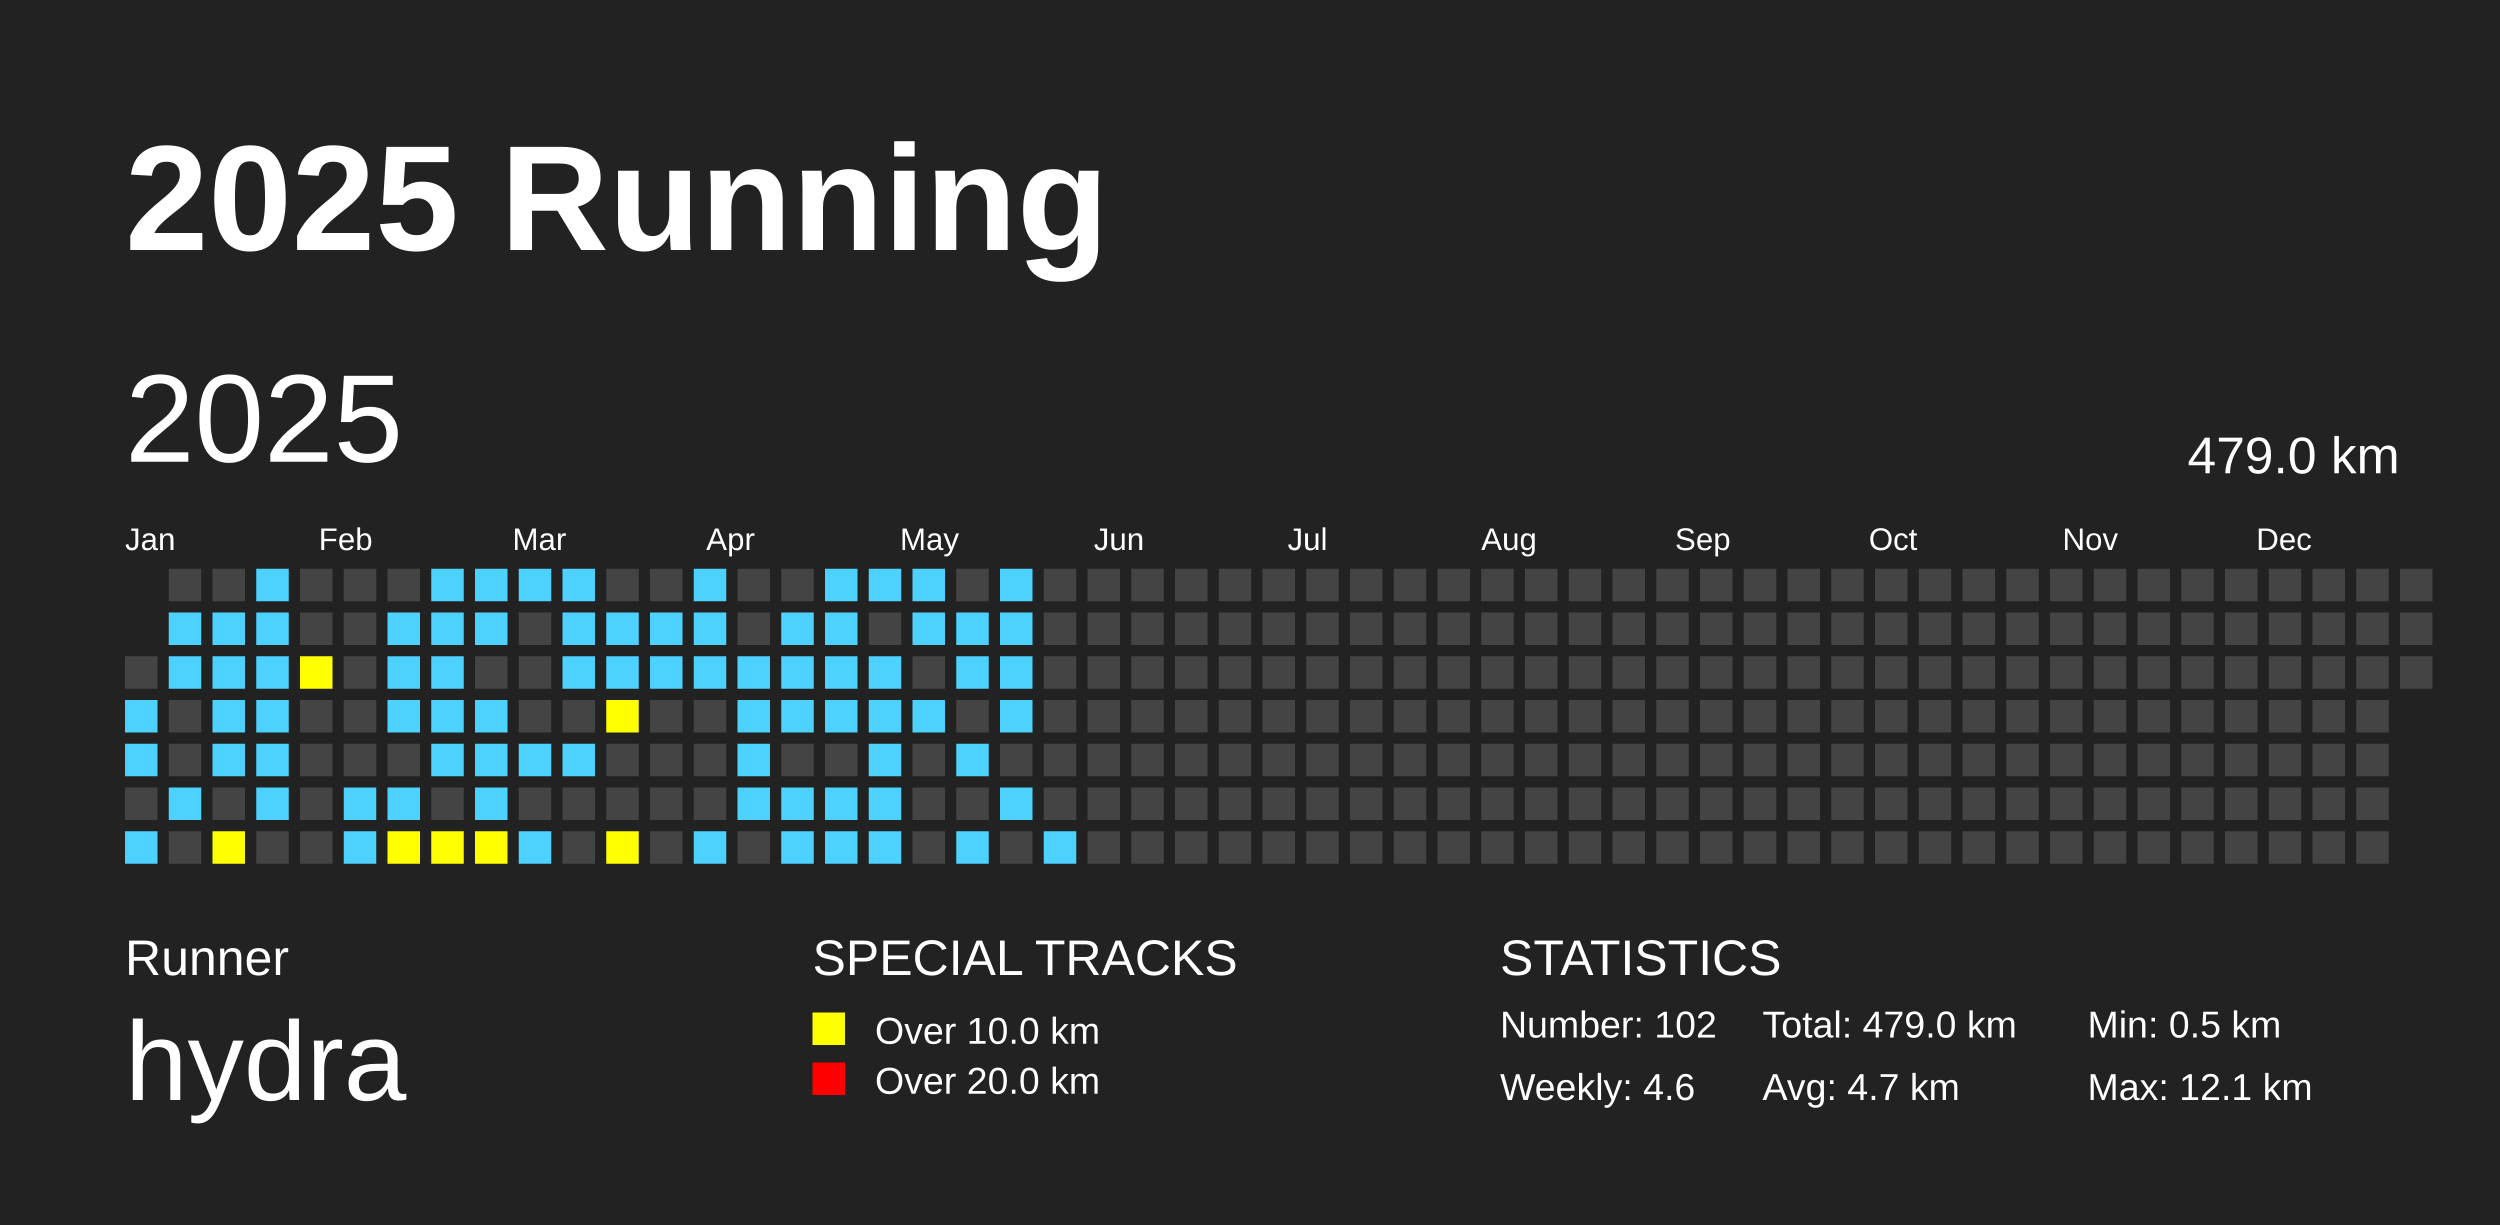
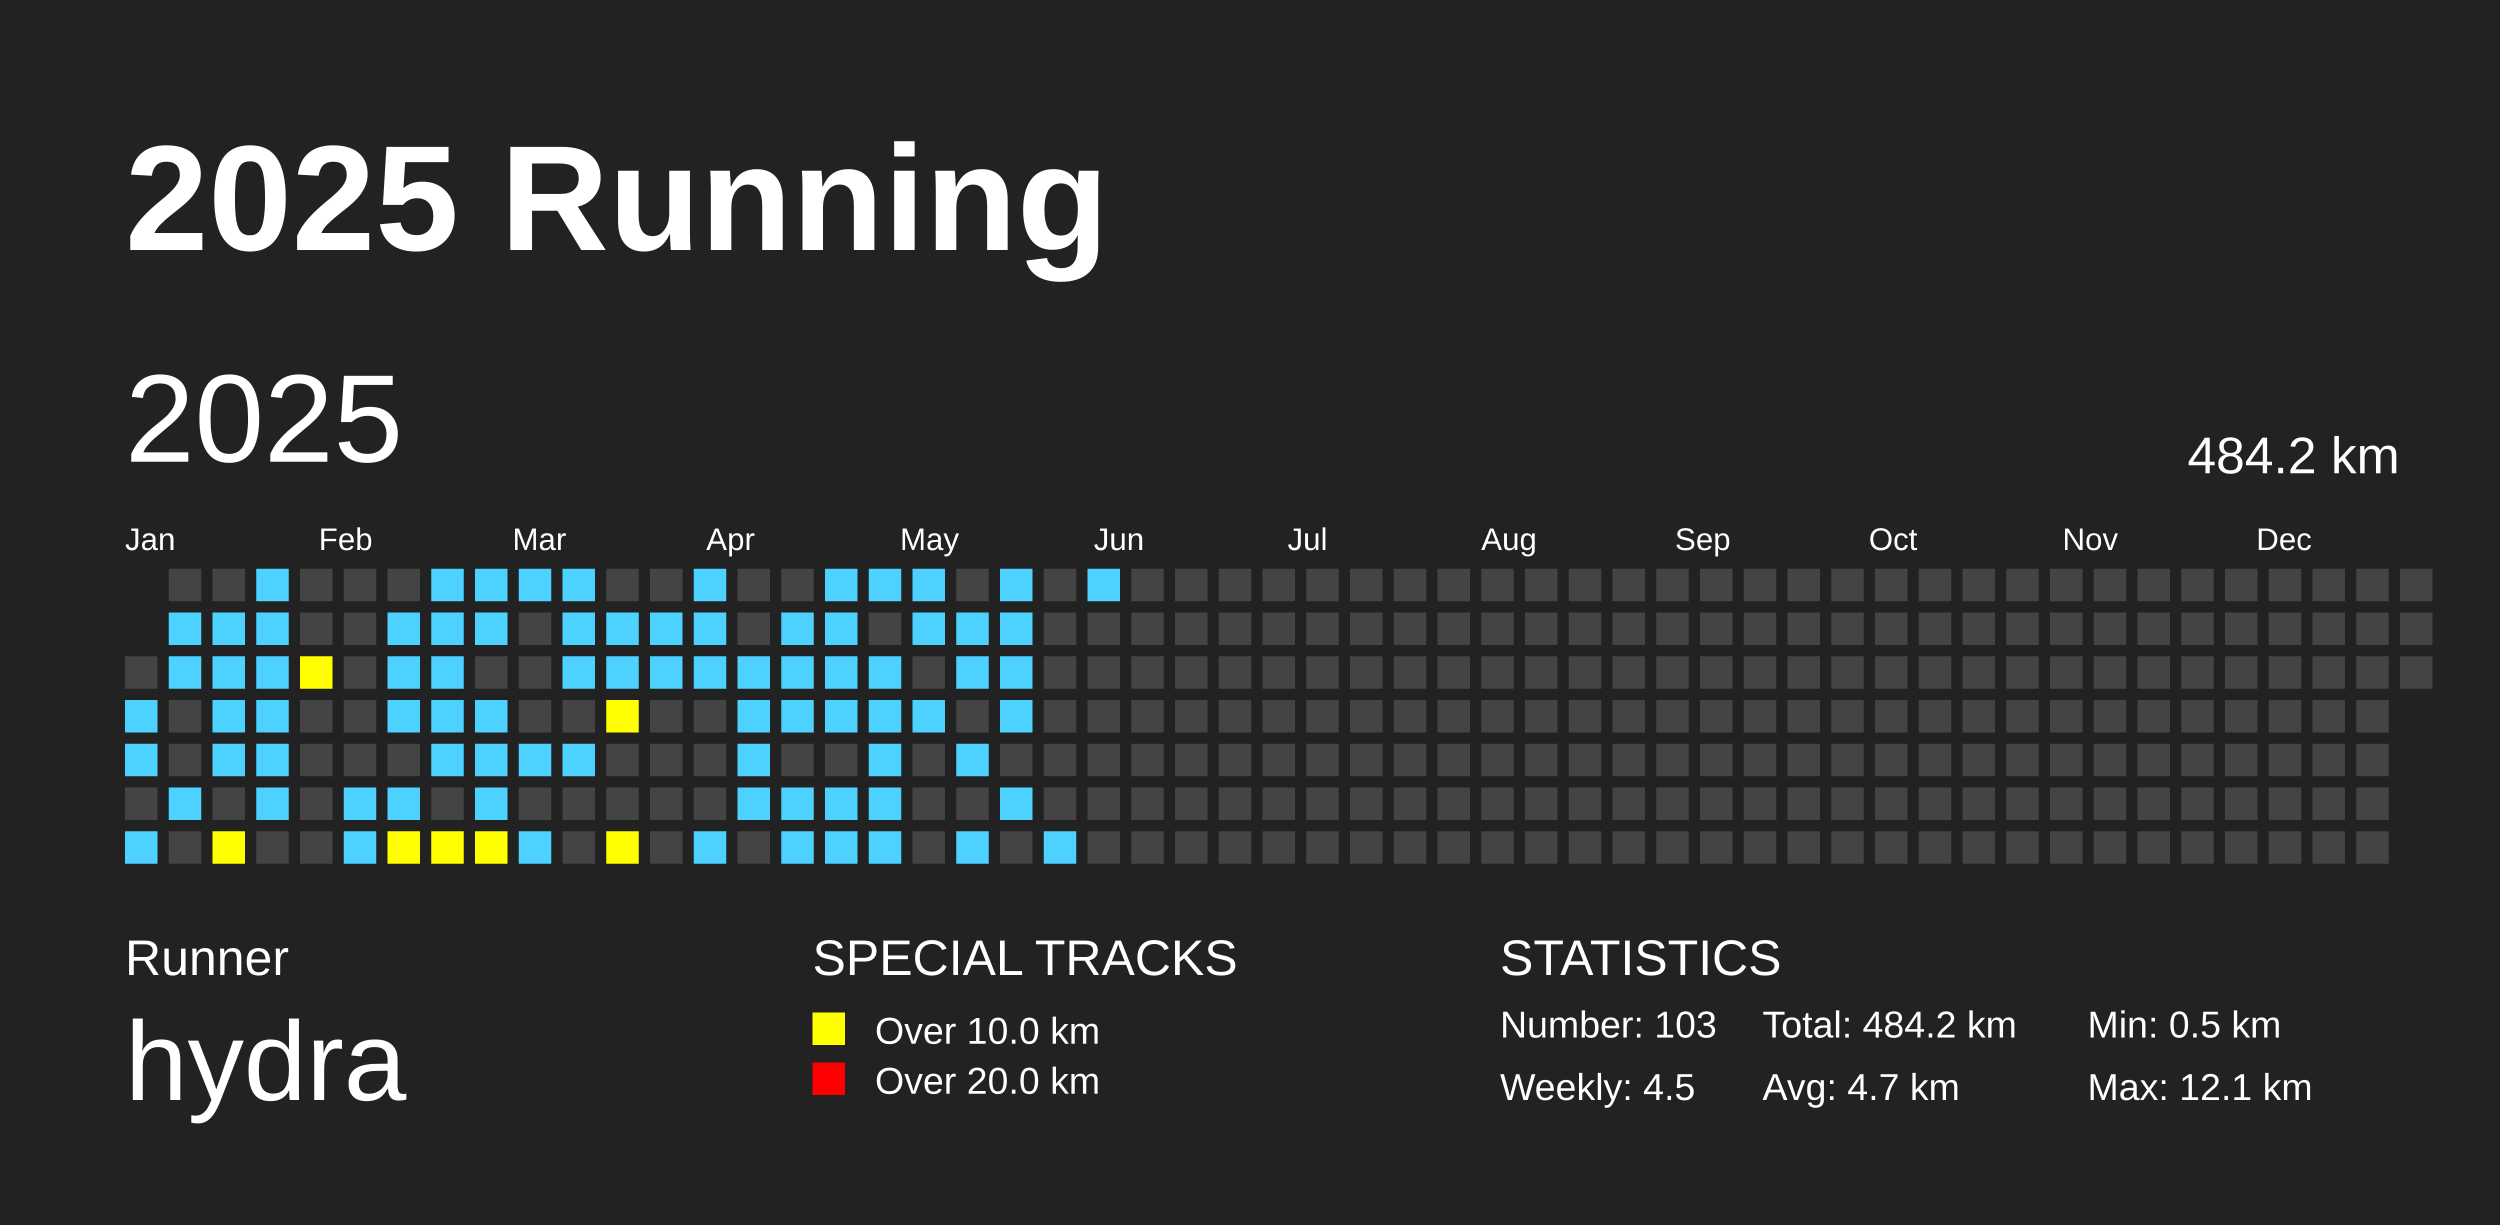
<svg xmlns="http://www.w3.org/2000/svg" baseProfile="full" height="98mm" version="1.1" viewBox="0,0,200,98" width="200mm">
  <defs />
  <rect fill="#222222" height="98" width="200" x="0" y="0" />
  <text fill="#FFFFFF" style="font-size:12px; font-family:Arial; font-weight:bold;" x="10" y="20">2025 Running</text>
  <text fill="#FFFFFF" style="font-size:4px; font-family:Arial" x="10" y="78">Runner</text>
  <text fill="#FFFFFF" style="font-size:9px; font-family:Arial" x="10" y="88">hydra</text>
  <text fill="#FFFFFF" style="font-size:4px; font-family:Arial" x="65" y="78">SPECIAL TRACKS</text>
  <rect fill="yellow" height="2.6" width="2.6" x="65" y="81" />
  <text fill="#FFFFFF" style="font-size:3px; font-family:Arial" x="70" y="83.5">Over 10.0 km</text>
  <rect fill="red" height="2.6" width="2.6" x="65" y="85" />
  <text fill="#FFFFFF" style="font-size:3px; font-family:Arial" x="70" y="87.5">Over 20.0 km</text>
  <text fill="#FFFFFF" style="font-size:4px; font-family:Arial" x="120" y="78">STATISTICS</text>
-   <text fill="#FFFFFF" style="font-size:3px; font-family:Arial" x="120" y="83">Number: 102</text>
-   <text fill="#FFFFFF" style="font-size:3px; font-family:Arial" x="120" y="88">Weekly: 4.6</text>
-   <text fill="#FFFFFF" style="font-size:3px; font-family:Arial" x="141" y="83">Total: 479.0 km</text>
+   <text fill="#FFFFFF" style="font-size:3px; font-family:Arial" x="120" y="83">Number: 103</text>
+   <text fill="#FFFFFF" style="font-size:3px; font-family:Arial" x="120" y="88">Weekly: 4.5</text>
+   <text fill="#FFFFFF" style="font-size:3px; font-family:Arial" x="141" y="83">Total: 484.2 km</text>
  <text fill="#FFFFFF" style="font-size:3px; font-family:Arial" x="141" y="88">Avg: 4.7 km</text>
  <text fill="#FFFFFF" style="font-size:3px; font-family:Arial" x="167" y="83">Min: 0.5 km</text>
  <text fill="#FFFFFF" style="font-size:3px; font-family:Arial" x="167" y="88">Max: 12.1 km</text>
  <text dominant-baseline="hanging" fill="#FFFFFF" style="font-size:10.0px; font-family:Arial;" x="10" y="30">2025</text>
-   <text dominant-baseline="hanging" fill="#FFFFFF" style="font-size:4.125px; font-family:Arial;" x="175" y="35">479.0 km</text>
+   <text dominant-baseline="hanging" fill="#FFFFFF" style="font-size:4.125px; font-family:Arial;" x="175" y="35">484.2 km</text>
  <text fill="#FFFFFF" style="font-size:2.5px; font-family:Arial" x="10.0" y="44">Jan</text>
  <text fill="#FFFFFF" style="font-size:2.5px; font-family:Arial" x="25.5" y="44">Feb</text>
  <text fill="#FFFFFF" style="font-size:2.5px; font-family:Arial" x="41.0" y="44">Mar</text>
  <text fill="#FFFFFF" style="font-size:2.5px; font-family:Arial" x="56.5" y="44">Apr</text>
  <text fill="#FFFFFF" style="font-size:2.5px; font-family:Arial" x="72.0" y="44">May</text>
  <text fill="#FFFFFF" style="font-size:2.5px; font-family:Arial" x="87.5" y="44">Jun</text>
  <text fill="#FFFFFF" style="font-size:2.5px; font-family:Arial" x="103.0" y="44">Jul</text>
  <text fill="#FFFFFF" style="font-size:2.5px; font-family:Arial" x="118.5" y="44">Aug</text>
  <text fill="#FFFFFF" style="font-size:2.5px; font-family:Arial" x="134.0" y="44">Sep</text>
  <text fill="#FFFFFF" style="font-size:2.5px; font-family:Arial" x="149.5" y="44">Oct</text>
  <text fill="#FFFFFF" style="font-size:2.5px; font-family:Arial" x="165.0" y="44">Nov</text>
  <text fill="#FFFFFF" style="font-size:2.5px; font-family:Arial" x="180.5" y="44">Dec</text>
  <rect fill="#444444" height="2.6" width="2.6" x="10.0" y="52.5" />
  <rect fill="#4DD2FF" height="2.6" width="2.6" x="10.0" y="56.0" />
  <rect fill="#4DD2FF" height="2.6" width="2.6" x="10.0" y="59.5" />
  <rect fill="#444444" height="2.6" width="2.6" x="10.0" y="63.0" />
  <rect fill="#4DD2FF" height="2.6" width="2.6" x="10.0" y="66.5" />
  <rect fill="#444444" height="2.6" width="2.6" x="13.5" y="45.5" />
  <rect fill="#4DD2FF" height="2.6" width="2.6" x="13.5" y="49.0" />
  <rect fill="#4DD2FF" height="2.6" width="2.6" x="13.5" y="52.5" />
  <rect fill="#444444" height="2.6" width="2.6" x="13.5" y="56.0" />
  <rect fill="#444444" height="2.6" width="2.6" x="13.5" y="59.5" />
  <rect fill="#4DD2FF" height="2.6" width="2.6" x="13.5" y="63.0" />
  <rect fill="#444444" height="2.6" width="2.6" x="13.5" y="66.5" />
  <rect fill="#444444" height="2.6" width="2.6" x="17.0" y="45.5" />
  <rect fill="#4DD2FF" height="2.6" width="2.6" x="17.0" y="49.0" />
  <rect fill="#4DD2FF" height="2.6" width="2.6" x="17.0" y="52.5" />
  <rect fill="#4DD2FF" height="2.6" width="2.6" x="17.0" y="56.0" />
  <rect fill="#4DD2FF" height="2.6" width="2.6" x="17.0" y="59.5" />
  <rect fill="#444444" height="2.6" width="2.6" x="17.0" y="63.0" />
  <rect fill="yellow" height="2.6" width="2.6" x="17.0" y="66.5" />
  <rect fill="#4DD2FF" height="2.6" width="2.6" x="20.5" y="45.5" />
  <rect fill="#4DD2FF" height="2.6" width="2.6" x="20.5" y="49.0" />
  <rect fill="#4DD2FF" height="2.6" width="2.6" x="20.5" y="52.5" />
  <rect fill="#4DD2FF" height="2.6" width="2.6" x="20.5" y="56.0" />
  <rect fill="#4DD2FF" height="2.6" width="2.6" x="20.5" y="59.5" />
  <rect fill="#4DD2FF" height="2.6" width="2.6" x="20.5" y="63.0" />
  <rect fill="#444444" height="2.6" width="2.6" x="20.5" y="66.5" />
  <rect fill="#444444" height="2.6" width="2.6" x="24.0" y="45.5" />
  <rect fill="#444444" height="2.6" width="2.6" x="24.0" y="49.0" />
  <rect fill="yellow" height="2.6" width="2.6" x="24.0" y="52.5" />
  <rect fill="#444444" height="2.6" width="2.6" x="24.0" y="56.0" />
  <rect fill="#444444" height="2.6" width="2.6" x="24.0" y="59.5" />
  <rect fill="#444444" height="2.6" width="2.6" x="24.0" y="63.0" />
  <rect fill="#444444" height="2.6" width="2.6" x="24.0" y="66.5" />
  <rect fill="#444444" height="2.6" width="2.6" x="27.5" y="45.5" />
  <rect fill="#444444" height="2.6" width="2.6" x="27.5" y="49.0" />
  <rect fill="#444444" height="2.6" width="2.6" x="27.5" y="52.5" />
  <rect fill="#444444" height="2.6" width="2.6" x="27.5" y="56.0" />
  <rect fill="#444444" height="2.6" width="2.6" x="27.5" y="59.5" />
  <rect fill="#4DD2FF" height="2.6" width="2.6" x="27.5" y="63.0" />
  <rect fill="#4DD2FF" height="2.6" width="2.6" x="27.5" y="66.5" />
  <rect fill="#444444" height="2.6" width="2.6" x="31.0" y="45.5" />
  <rect fill="#4DD2FF" height="2.6" width="2.6" x="31.0" y="49.0" />
  <rect fill="#4DD2FF" height="2.6" width="2.6" x="31.0" y="52.5" />
  <rect fill="#4DD2FF" height="2.6" width="2.6" x="31.0" y="56.0" />
  <rect fill="#444444" height="2.6" width="2.6" x="31.0" y="59.5" />
  <rect fill="#4DD2FF" height="2.6" width="2.6" x="31.0" y="63.0" />
  <rect fill="yellow" height="2.6" width="2.6" x="31.0" y="66.5" />
  <rect fill="#4DD2FF" height="2.6" width="2.6" x="34.5" y="45.5" />
  <rect fill="#4DD2FF" height="2.6" width="2.6" x="34.5" y="49.0" />
  <rect fill="#4DD2FF" height="2.6" width="2.6" x="34.5" y="52.5" />
  <rect fill="#4DD2FF" height="2.6" width="2.6" x="34.5" y="56.0" />
  <rect fill="#4DD2FF" height="2.6" width="2.6" x="34.5" y="59.5" />
  <rect fill="#444444" height="2.6" width="2.6" x="34.5" y="63.0" />
  <rect fill="yellow" height="2.6" width="2.6" x="34.5" y="66.5" />
  <rect fill="#4DD2FF" height="2.6" width="2.6" x="38.0" y="45.5" />
  <rect fill="#4DD2FF" height="2.6" width="2.6" x="38.0" y="49.0" />
  <rect fill="#444444" height="2.6" width="2.6" x="38.0" y="52.5" />
  <rect fill="#4DD2FF" height="2.6" width="2.6" x="38.0" y="56.0" />
  <rect fill="#4DD2FF" height="2.6" width="2.6" x="38.0" y="59.5" />
  <rect fill="#4DD2FF" height="2.6" width="2.6" x="38.0" y="63.0" />
  <rect fill="yellow" height="2.6" width="2.6" x="38.0" y="66.5" />
  <rect fill="#4DD2FF" height="2.6" width="2.6" x="41.5" y="45.5" />
  <rect fill="#444444" height="2.6" width="2.6" x="41.5" y="49.0" />
  <rect fill="#444444" height="2.6" width="2.6" x="41.5" y="52.5" />
  <rect fill="#444444" height="2.6" width="2.6" x="41.5" y="56.0" />
  <rect fill="#4DD2FF" height="2.6" width="2.6" x="41.5" y="59.5" />
  <rect fill="#444444" height="2.6" width="2.6" x="41.5" y="63.0" />
  <rect fill="#4DD2FF" height="2.6" width="2.6" x="41.5" y="66.5" />
  <rect fill="#4DD2FF" height="2.6" width="2.6" x="45.0" y="45.5" />
  <rect fill="#4DD2FF" height="2.6" width="2.6" x="45.0" y="49.0" />
  <rect fill="#4DD2FF" height="2.6" width="2.6" x="45.0" y="52.5" />
  <rect fill="#444444" height="2.6" width="2.6" x="45.0" y="56.0" />
  <rect fill="#4DD2FF" height="2.6" width="2.6" x="45.0" y="59.5" />
  <rect fill="#444444" height="2.6" width="2.6" x="45.0" y="63.0" />
  <rect fill="#444444" height="2.6" width="2.6" x="45.0" y="66.5" />
  <rect fill="#444444" height="2.6" width="2.6" x="48.5" y="45.5" />
  <rect fill="#4DD2FF" height="2.6" width="2.6" x="48.5" y="49.0" />
  <rect fill="#4DD2FF" height="2.6" width="2.6" x="48.5" y="52.5" />
  <rect fill="yellow" height="2.6" width="2.6" x="48.5" y="56.0" />
  <rect fill="#444444" height="2.6" width="2.6" x="48.5" y="59.5" />
  <rect fill="#444444" height="2.6" width="2.6" x="48.5" y="63.0" />
  <rect fill="yellow" height="2.6" width="2.6" x="48.5" y="66.5" />
  <rect fill="#444444" height="2.6" width="2.6" x="52.0" y="45.5" />
  <rect fill="#4DD2FF" height="2.6" width="2.6" x="52.0" y="49.0" />
  <rect fill="#4DD2FF" height="2.6" width="2.6" x="52.0" y="52.5" />
  <rect fill="#444444" height="2.6" width="2.6" x="52.0" y="56.0" />
  <rect fill="#444444" height="2.6" width="2.6" x="52.0" y="59.5" />
  <rect fill="#444444" height="2.6" width="2.6" x="52.0" y="63.0" />
  <rect fill="#444444" height="2.6" width="2.6" x="52.0" y="66.5" />
  <rect fill="#4DD2FF" height="2.6" width="2.6" x="55.5" y="45.5" />
  <rect fill="#4DD2FF" height="2.6" width="2.6" x="55.5" y="49.0" />
  <rect fill="#4DD2FF" height="2.6" width="2.6" x="55.5" y="52.5" />
  <rect fill="#444444" height="2.6" width="2.6" x="55.5" y="56.0" />
  <rect fill="#444444" height="2.6" width="2.6" x="55.5" y="59.5" />
  <rect fill="#444444" height="2.6" width="2.6" x="55.5" y="63.0" />
  <rect fill="#4DD2FF" height="2.6" width="2.6" x="55.5" y="66.5" />
  <rect fill="#444444" height="2.6" width="2.6" x="59.0" y="45.5" />
  <rect fill="#444444" height="2.6" width="2.6" x="59.0" y="49.0" />
  <rect fill="#4DD2FF" height="2.6" width="2.6" x="59.0" y="52.5" />
  <rect fill="#4DD2FF" height="2.6" width="2.6" x="59.0" y="56.0" />
  <rect fill="#4DD2FF" height="2.6" width="2.6" x="59.0" y="59.5" />
  <rect fill="#4DD2FF" height="2.6" width="2.6" x="59.0" y="63.0" />
  <rect fill="#444444" height="2.6" width="2.6" x="59.0" y="66.5" />
  <rect fill="#444444" height="2.6" width="2.6" x="62.5" y="45.5" />
  <rect fill="#4DD2FF" height="2.6" width="2.6" x="62.5" y="49.0" />
  <rect fill="#4DD2FF" height="2.6" width="2.6" x="62.5" y="52.5" />
  <rect fill="#4DD2FF" height="2.6" width="2.6" x="62.5" y="56.0" />
  <rect fill="#444444" height="2.6" width="2.6" x="62.5" y="59.5" />
  <rect fill="#4DD2FF" height="2.6" width="2.6" x="62.5" y="63.0" />
  <rect fill="#4DD2FF" height="2.6" width="2.6" x="62.5" y="66.5" />
  <rect fill="#4DD2FF" height="2.6" width="2.6" x="66.0" y="45.5" />
  <rect fill="#4DD2FF" height="2.6" width="2.6" x="66.0" y="49.0" />
  <rect fill="#4DD2FF" height="2.6" width="2.6" x="66.0" y="52.5" />
  <rect fill="#4DD2FF" height="2.6" width="2.6" x="66.0" y="56.0" />
  <rect fill="#444444" height="2.6" width="2.6" x="66.0" y="59.5" />
  <rect fill="#4DD2FF" height="2.6" width="2.6" x="66.0" y="63.0" />
  <rect fill="#4DD2FF" height="2.6" width="2.6" x="66.0" y="66.5" />
  <rect fill="#4DD2FF" height="2.6" width="2.6" x="69.5" y="45.5" />
  <rect fill="#444444" height="2.6" width="2.6" x="69.5" y="49.0" />
  <rect fill="#4DD2FF" height="2.6" width="2.6" x="69.5" y="52.5" />
  <rect fill="#4DD2FF" height="2.6" width="2.6" x="69.5" y="56.0" />
  <rect fill="#4DD2FF" height="2.6" width="2.6" x="69.5" y="59.5" />
  <rect fill="#4DD2FF" height="2.6" width="2.6" x="69.5" y="63.0" />
  <rect fill="#4DD2FF" height="2.6" width="2.6" x="69.5" y="66.5" />
  <rect fill="#4DD2FF" height="2.6" width="2.6" x="73.0" y="45.5" />
  <rect fill="#4DD2FF" height="2.6" width="2.6" x="73.0" y="49.0" />
  <rect fill="#444444" height="2.6" width="2.6" x="73.0" y="52.5" />
  <rect fill="#4DD2FF" height="2.6" width="2.6" x="73.0" y="56.0" />
  <rect fill="#444444" height="2.6" width="2.6" x="73.0" y="59.5" />
  <rect fill="#444444" height="2.6" width="2.6" x="73.0" y="63.0" />
  <rect fill="#444444" height="2.6" width="2.6" x="73.0" y="66.5" />
  <rect fill="#444444" height="2.6" width="2.6" x="76.5" y="45.5" />
  <rect fill="#4DD2FF" height="2.6" width="2.6" x="76.5" y="49.0" />
  <rect fill="#4DD2FF" height="2.6" width="2.6" x="76.5" y="52.5" />
  <rect fill="#444444" height="2.6" width="2.6" x="76.5" y="56.0" />
  <rect fill="#4DD2FF" height="2.6" width="2.6" x="76.5" y="59.5" />
  <rect fill="#444444" height="2.6" width="2.6" x="76.5" y="63.0" />
  <rect fill="#4DD2FF" height="2.6" width="2.6" x="76.5" y="66.5" />
  <rect fill="#4DD2FF" height="2.6" width="2.6" x="80.0" y="45.5" />
  <rect fill="#4DD2FF" height="2.6" width="2.6" x="80.0" y="49.0" />
  <rect fill="#4DD2FF" height="2.6" width="2.6" x="80.0" y="52.5" />
  <rect fill="#4DD2FF" height="2.6" width="2.6" x="80.0" y="56.0" />
  <rect fill="#444444" height="2.6" width="2.6" x="80.0" y="59.5" />
  <rect fill="#4DD2FF" height="2.6" width="2.6" x="80.0" y="63.0" />
  <rect fill="#444444" height="2.6" width="2.6" x="80.0" y="66.5" />
  <rect fill="#444444" height="2.6" width="2.6" x="83.5" y="45.5" />
  <rect fill="#444444" height="2.6" width="2.6" x="83.5" y="49.0" />
  <rect fill="#444444" height="2.6" width="2.6" x="83.5" y="52.5" />
  <rect fill="#444444" height="2.6" width="2.6" x="83.5" y="56.0" />
  <rect fill="#444444" height="2.6" width="2.6" x="83.5" y="59.5" />
  <rect fill="#444444" height="2.6" width="2.6" x="83.5" y="63.0" />
  <rect fill="#4DD2FF" height="2.6" width="2.6" x="83.5" y="66.5" />
-   <rect fill="#444444" height="2.6" width="2.6" x="87.0" y="45.5" />
+   <rect fill="#4DD2FF" height="2.6" width="2.6" x="87.0" y="45.5" />
  <rect fill="#444444" height="2.6" width="2.6" x="87.0" y="49.0" />
  <rect fill="#444444" height="2.6" width="2.6" x="87.0" y="52.5" />
  <rect fill="#444444" height="2.6" width="2.6" x="87.0" y="56.0" />
  <rect fill="#444444" height="2.6" width="2.6" x="87.0" y="59.5" />
  <rect fill="#444444" height="2.6" width="2.6" x="87.0" y="63.0" />
  <rect fill="#444444" height="2.6" width="2.6" x="87.0" y="66.5" />
  <rect fill="#444444" height="2.6" width="2.6" x="90.5" y="45.5" />
  <rect fill="#444444" height="2.6" width="2.6" x="90.5" y="49.0" />
  <rect fill="#444444" height="2.6" width="2.6" x="90.5" y="52.5" />
  <rect fill="#444444" height="2.6" width="2.6" x="90.5" y="56.0" />
  <rect fill="#444444" height="2.6" width="2.6" x="90.5" y="59.5" />
  <rect fill="#444444" height="2.6" width="2.6" x="90.5" y="63.0" />
  <rect fill="#444444" height="2.6" width="2.6" x="90.5" y="66.5" />
  <rect fill="#444444" height="2.6" width="2.6" x="94.0" y="45.5" />
  <rect fill="#444444" height="2.6" width="2.6" x="94.0" y="49.0" />
  <rect fill="#444444" height="2.6" width="2.6" x="94.0" y="52.5" />
  <rect fill="#444444" height="2.6" width="2.6" x="94.0" y="56.0" />
  <rect fill="#444444" height="2.6" width="2.6" x="94.0" y="59.5" />
  <rect fill="#444444" height="2.6" width="2.6" x="94.0" y="63.0" />
  <rect fill="#444444" height="2.6" width="2.6" x="94.0" y="66.5" />
  <rect fill="#444444" height="2.6" width="2.6" x="97.5" y="45.5" />
  <rect fill="#444444" height="2.6" width="2.6" x="97.5" y="49.0" />
  <rect fill="#444444" height="2.6" width="2.6" x="97.5" y="52.5" />
  <rect fill="#444444" height="2.6" width="2.6" x="97.5" y="56.0" />
  <rect fill="#444444" height="2.6" width="2.6" x="97.5" y="59.5" />
  <rect fill="#444444" height="2.6" width="2.6" x="97.5" y="63.0" />
  <rect fill="#444444" height="2.6" width="2.6" x="97.5" y="66.5" />
  <rect fill="#444444" height="2.6" width="2.6" x="101.0" y="45.5" />
  <rect fill="#444444" height="2.6" width="2.6" x="101.0" y="49.0" />
  <rect fill="#444444" height="2.6" width="2.6" x="101.0" y="52.5" />
  <rect fill="#444444" height="2.6" width="2.6" x="101.0" y="56.0" />
  <rect fill="#444444" height="2.6" width="2.6" x="101.0" y="59.5" />
  <rect fill="#444444" height="2.6" width="2.6" x="101.0" y="63.0" />
  <rect fill="#444444" height="2.6" width="2.6" x="101.0" y="66.5" />
  <rect fill="#444444" height="2.6" width="2.6" x="104.5" y="45.5" />
  <rect fill="#444444" height="2.6" width="2.6" x="104.5" y="49.0" />
  <rect fill="#444444" height="2.6" width="2.6" x="104.5" y="52.5" />
  <rect fill="#444444" height="2.6" width="2.6" x="104.5" y="56.0" />
  <rect fill="#444444" height="2.6" width="2.6" x="104.5" y="59.5" />
  <rect fill="#444444" height="2.6" width="2.6" x="104.5" y="63.0" />
  <rect fill="#444444" height="2.6" width="2.6" x="104.5" y="66.5" />
  <rect fill="#444444" height="2.6" width="2.6" x="108.0" y="45.5" />
  <rect fill="#444444" height="2.6" width="2.6" x="108.0" y="49.0" />
  <rect fill="#444444" height="2.6" width="2.6" x="108.0" y="52.5" />
  <rect fill="#444444" height="2.6" width="2.6" x="108.0" y="56.0" />
  <rect fill="#444444" height="2.6" width="2.6" x="108.0" y="59.5" />
  <rect fill="#444444" height="2.6" width="2.6" x="108.0" y="63.0" />
  <rect fill="#444444" height="2.6" width="2.6" x="108.0" y="66.5" />
  <rect fill="#444444" height="2.6" width="2.6" x="111.5" y="45.5" />
  <rect fill="#444444" height="2.6" width="2.6" x="111.5" y="49.0" />
  <rect fill="#444444" height="2.6" width="2.6" x="111.5" y="52.5" />
  <rect fill="#444444" height="2.6" width="2.6" x="111.5" y="56.0" />
  <rect fill="#444444" height="2.6" width="2.6" x="111.5" y="59.5" />
  <rect fill="#444444" height="2.6" width="2.6" x="111.5" y="63.0" />
  <rect fill="#444444" height="2.6" width="2.6" x="111.5" y="66.5" />
  <rect fill="#444444" height="2.6" width="2.6" x="115.0" y="45.5" />
  <rect fill="#444444" height="2.6" width="2.6" x="115.0" y="49.0" />
  <rect fill="#444444" height="2.6" width="2.6" x="115.0" y="52.5" />
  <rect fill="#444444" height="2.6" width="2.6" x="115.0" y="56.0" />
  <rect fill="#444444" height="2.6" width="2.6" x="115.0" y="59.5" />
  <rect fill="#444444" height="2.6" width="2.6" x="115.0" y="63.0" />
  <rect fill="#444444" height="2.6" width="2.6" x="115.0" y="66.5" />
  <rect fill="#444444" height="2.6" width="2.6" x="118.5" y="45.5" />
  <rect fill="#444444" height="2.6" width="2.6" x="118.5" y="49.0" />
  <rect fill="#444444" height="2.6" width="2.6" x="118.5" y="52.5" />
  <rect fill="#444444" height="2.6" width="2.6" x="118.5" y="56.0" />
  <rect fill="#444444" height="2.6" width="2.6" x="118.5" y="59.5" />
  <rect fill="#444444" height="2.6" width="2.6" x="118.5" y="63.0" />
  <rect fill="#444444" height="2.6" width="2.6" x="118.5" y="66.5" />
  <rect fill="#444444" height="2.6" width="2.6" x="122.0" y="45.5" />
  <rect fill="#444444" height="2.6" width="2.6" x="122.0" y="49.0" />
  <rect fill="#444444" height="2.6" width="2.6" x="122.0" y="52.5" />
  <rect fill="#444444" height="2.6" width="2.6" x="122.0" y="56.0" />
  <rect fill="#444444" height="2.6" width="2.6" x="122.0" y="59.5" />
  <rect fill="#444444" height="2.6" width="2.6" x="122.0" y="63.0" />
  <rect fill="#444444" height="2.6" width="2.6" x="122.0" y="66.5" />
  <rect fill="#444444" height="2.6" width="2.6" x="125.5" y="45.5" />
  <rect fill="#444444" height="2.6" width="2.6" x="125.5" y="49.0" />
  <rect fill="#444444" height="2.6" width="2.6" x="125.5" y="52.5" />
  <rect fill="#444444" height="2.6" width="2.6" x="125.5" y="56.0" />
  <rect fill="#444444" height="2.6" width="2.6" x="125.5" y="59.5" />
  <rect fill="#444444" height="2.6" width="2.6" x="125.5" y="63.0" />
  <rect fill="#444444" height="2.6" width="2.6" x="125.5" y="66.5" />
  <rect fill="#444444" height="2.6" width="2.6" x="129.0" y="45.5" />
  <rect fill="#444444" height="2.6" width="2.6" x="129.0" y="49.0" />
  <rect fill="#444444" height="2.6" width="2.6" x="129.0" y="52.5" />
  <rect fill="#444444" height="2.6" width="2.6" x="129.0" y="56.0" />
  <rect fill="#444444" height="2.6" width="2.6" x="129.0" y="59.5" />
  <rect fill="#444444" height="2.6" width="2.6" x="129.0" y="63.0" />
  <rect fill="#444444" height="2.6" width="2.6" x="129.0" y="66.5" />
  <rect fill="#444444" height="2.6" width="2.6" x="132.5" y="45.5" />
  <rect fill="#444444" height="2.6" width="2.6" x="132.5" y="49.0" />
  <rect fill="#444444" height="2.6" width="2.6" x="132.5" y="52.5" />
  <rect fill="#444444" height="2.6" width="2.6" x="132.5" y="56.0" />
  <rect fill="#444444" height="2.6" width="2.6" x="132.5" y="59.5" />
  <rect fill="#444444" height="2.6" width="2.6" x="132.5" y="63.0" />
  <rect fill="#444444" height="2.6" width="2.6" x="132.5" y="66.5" />
  <rect fill="#444444" height="2.6" width="2.6" x="136.0" y="45.5" />
  <rect fill="#444444" height="2.6" width="2.6" x="136.0" y="49.0" />
  <rect fill="#444444" height="2.6" width="2.6" x="136.0" y="52.5" />
  <rect fill="#444444" height="2.6" width="2.6" x="136.0" y="56.0" />
  <rect fill="#444444" height="2.6" width="2.6" x="136.0" y="59.5" />
  <rect fill="#444444" height="2.6" width="2.6" x="136.0" y="63.0" />
  <rect fill="#444444" height="2.6" width="2.6" x="136.0" y="66.5" />
  <rect fill="#444444" height="2.6" width="2.6" x="139.5" y="45.5" />
  <rect fill="#444444" height="2.6" width="2.6" x="139.5" y="49.0" />
  <rect fill="#444444" height="2.6" width="2.6" x="139.5" y="52.5" />
  <rect fill="#444444" height="2.6" width="2.6" x="139.5" y="56.0" />
  <rect fill="#444444" height="2.6" width="2.6" x="139.5" y="59.5" />
  <rect fill="#444444" height="2.6" width="2.6" x="139.5" y="63.0" />
  <rect fill="#444444" height="2.6" width="2.6" x="139.5" y="66.5" />
  <rect fill="#444444" height="2.6" width="2.6" x="143.0" y="45.5" />
  <rect fill="#444444" height="2.6" width="2.6" x="143.0" y="49.0" />
  <rect fill="#444444" height="2.6" width="2.6" x="143.0" y="52.5" />
  <rect fill="#444444" height="2.6" width="2.6" x="143.0" y="56.0" />
  <rect fill="#444444" height="2.6" width="2.6" x="143.0" y="59.5" />
  <rect fill="#444444" height="2.6" width="2.6" x="143.0" y="63.0" />
  <rect fill="#444444" height="2.6" width="2.6" x="143.0" y="66.5" />
  <rect fill="#444444" height="2.6" width="2.6" x="146.5" y="45.5" />
  <rect fill="#444444" height="2.6" width="2.6" x="146.5" y="49.0" />
  <rect fill="#444444" height="2.6" width="2.6" x="146.5" y="52.5" />
  <rect fill="#444444" height="2.6" width="2.6" x="146.5" y="56.0" />
  <rect fill="#444444" height="2.6" width="2.6" x="146.5" y="59.5" />
  <rect fill="#444444" height="2.6" width="2.6" x="146.5" y="63.0" />
  <rect fill="#444444" height="2.6" width="2.6" x="146.5" y="66.5" />
  <rect fill="#444444" height="2.6" width="2.6" x="150.0" y="45.5" />
  <rect fill="#444444" height="2.6" width="2.6" x="150.0" y="49.0" />
  <rect fill="#444444" height="2.6" width="2.6" x="150.0" y="52.5" />
  <rect fill="#444444" height="2.6" width="2.6" x="150.0" y="56.0" />
  <rect fill="#444444" height="2.6" width="2.6" x="150.0" y="59.5" />
  <rect fill="#444444" height="2.6" width="2.6" x="150.0" y="63.0" />
  <rect fill="#444444" height="2.6" width="2.6" x="150.0" y="66.5" />
  <rect fill="#444444" height="2.6" width="2.6" x="153.5" y="45.5" />
  <rect fill="#444444" height="2.6" width="2.6" x="153.5" y="49.0" />
  <rect fill="#444444" height="2.6" width="2.6" x="153.5" y="52.5" />
  <rect fill="#444444" height="2.6" width="2.6" x="153.5" y="56.0" />
  <rect fill="#444444" height="2.6" width="2.6" x="153.5" y="59.5" />
  <rect fill="#444444" height="2.6" width="2.6" x="153.5" y="63.0" />
  <rect fill="#444444" height="2.6" width="2.6" x="153.5" y="66.5" />
  <rect fill="#444444" height="2.6" width="2.6" x="157.0" y="45.5" />
  <rect fill="#444444" height="2.6" width="2.6" x="157.0" y="49.0" />
  <rect fill="#444444" height="2.6" width="2.6" x="157.0" y="52.5" />
  <rect fill="#444444" height="2.6" width="2.6" x="157.0" y="56.0" />
  <rect fill="#444444" height="2.6" width="2.6" x="157.0" y="59.5" />
  <rect fill="#444444" height="2.6" width="2.6" x="157.0" y="63.0" />
  <rect fill="#444444" height="2.6" width="2.6" x="157.0" y="66.5" />
  <rect fill="#444444" height="2.6" width="2.6" x="160.5" y="45.5" />
  <rect fill="#444444" height="2.6" width="2.6" x="160.5" y="49.0" />
  <rect fill="#444444" height="2.6" width="2.6" x="160.5" y="52.5" />
  <rect fill="#444444" height="2.6" width="2.6" x="160.5" y="56.0" />
  <rect fill="#444444" height="2.6" width="2.6" x="160.5" y="59.5" />
  <rect fill="#444444" height="2.6" width="2.6" x="160.5" y="63.0" />
  <rect fill="#444444" height="2.6" width="2.6" x="160.5" y="66.5" />
  <rect fill="#444444" height="2.6" width="2.6" x="164.0" y="45.5" />
  <rect fill="#444444" height="2.6" width="2.6" x="164.0" y="49.0" />
  <rect fill="#444444" height="2.6" width="2.6" x="164.0" y="52.5" />
  <rect fill="#444444" height="2.6" width="2.6" x="164.0" y="56.0" />
  <rect fill="#444444" height="2.6" width="2.6" x="164.0" y="59.5" />
  <rect fill="#444444" height="2.6" width="2.6" x="164.0" y="63.0" />
  <rect fill="#444444" height="2.6" width="2.6" x="164.0" y="66.5" />
  <rect fill="#444444" height="2.6" width="2.6" x="167.5" y="45.5" />
  <rect fill="#444444" height="2.6" width="2.6" x="167.5" y="49.0" />
  <rect fill="#444444" height="2.6" width="2.6" x="167.5" y="52.5" />
  <rect fill="#444444" height="2.6" width="2.6" x="167.5" y="56.0" />
  <rect fill="#444444" height="2.6" width="2.6" x="167.5" y="59.5" />
  <rect fill="#444444" height="2.6" width="2.6" x="167.5" y="63.0" />
  <rect fill="#444444" height="2.6" width="2.6" x="167.5" y="66.5" />
  <rect fill="#444444" height="2.6" width="2.6" x="171.0" y="45.5" />
  <rect fill="#444444" height="2.6" width="2.6" x="171.0" y="49.0" />
  <rect fill="#444444" height="2.6" width="2.6" x="171.0" y="52.5" />
  <rect fill="#444444" height="2.6" width="2.6" x="171.0" y="56.0" />
  <rect fill="#444444" height="2.6" width="2.6" x="171.0" y="59.5" />
  <rect fill="#444444" height="2.6" width="2.6" x="171.0" y="63.0" />
  <rect fill="#444444" height="2.6" width="2.6" x="171.0" y="66.5" />
  <rect fill="#444444" height="2.6" width="2.6" x="174.5" y="45.5" />
  <rect fill="#444444" height="2.6" width="2.6" x="174.5" y="49.0" />
  <rect fill="#444444" height="2.6" width="2.6" x="174.5" y="52.5" />
  <rect fill="#444444" height="2.6" width="2.6" x="174.5" y="56.0" />
  <rect fill="#444444" height="2.6" width="2.6" x="174.5" y="59.5" />
  <rect fill="#444444" height="2.6" width="2.6" x="174.5" y="63.0" />
  <rect fill="#444444" height="2.6" width="2.6" x="174.5" y="66.5" />
  <rect fill="#444444" height="2.6" width="2.6" x="178.0" y="45.5" />
  <rect fill="#444444" height="2.6" width="2.6" x="178.0" y="49.0" />
  <rect fill="#444444" height="2.6" width="2.6" x="178.0" y="52.5" />
  <rect fill="#444444" height="2.6" width="2.6" x="178.0" y="56.0" />
  <rect fill="#444444" height="2.6" width="2.6" x="178.0" y="59.5" />
  <rect fill="#444444" height="2.6" width="2.6" x="178.0" y="63.0" />
  <rect fill="#444444" height="2.6" width="2.6" x="178.0" y="66.5" />
  <rect fill="#444444" height="2.6" width="2.6" x="181.5" y="45.5" />
  <rect fill="#444444" height="2.6" width="2.6" x="181.5" y="49.0" />
  <rect fill="#444444" height="2.6" width="2.6" x="181.5" y="52.5" />
  <rect fill="#444444" height="2.6" width="2.6" x="181.5" y="56.0" />
  <rect fill="#444444" height="2.6" width="2.6" x="181.5" y="59.5" />
  <rect fill="#444444" height="2.6" width="2.6" x="181.5" y="63.0" />
  <rect fill="#444444" height="2.6" width="2.6" x="181.5" y="66.5" />
  <rect fill="#444444" height="2.6" width="2.6" x="185.0" y="45.5" />
  <rect fill="#444444" height="2.6" width="2.6" x="185.0" y="49.0" />
  <rect fill="#444444" height="2.6" width="2.6" x="185.0" y="52.5" />
  <rect fill="#444444" height="2.6" width="2.6" x="185.0" y="56.0" />
  <rect fill="#444444" height="2.6" width="2.6" x="185.0" y="59.5" />
  <rect fill="#444444" height="2.6" width="2.6" x="185.0" y="63.0" />
  <rect fill="#444444" height="2.6" width="2.6" x="185.0" y="66.5" />
  <rect fill="#444444" height="2.6" width="2.6" x="188.5" y="45.5" />
  <rect fill="#444444" height="2.6" width="2.6" x="188.5" y="49.0" />
  <rect fill="#444444" height="2.6" width="2.6" x="188.5" y="52.5" />
  <rect fill="#444444" height="2.6" width="2.6" x="188.5" y="56.0" />
  <rect fill="#444444" height="2.6" width="2.6" x="188.5" y="59.5" />
  <rect fill="#444444" height="2.6" width="2.6" x="188.5" y="63.0" />
  <rect fill="#444444" height="2.6" width="2.6" x="188.5" y="66.5" />
  <rect fill="#444444" height="2.6" width="2.6" x="192.0" y="45.5" />
  <rect fill="#444444" height="2.6" width="2.6" x="192.0" y="49.0" />
  <rect fill="#444444" height="2.6" width="2.6" x="192.0" y="52.5" />
</svg>
